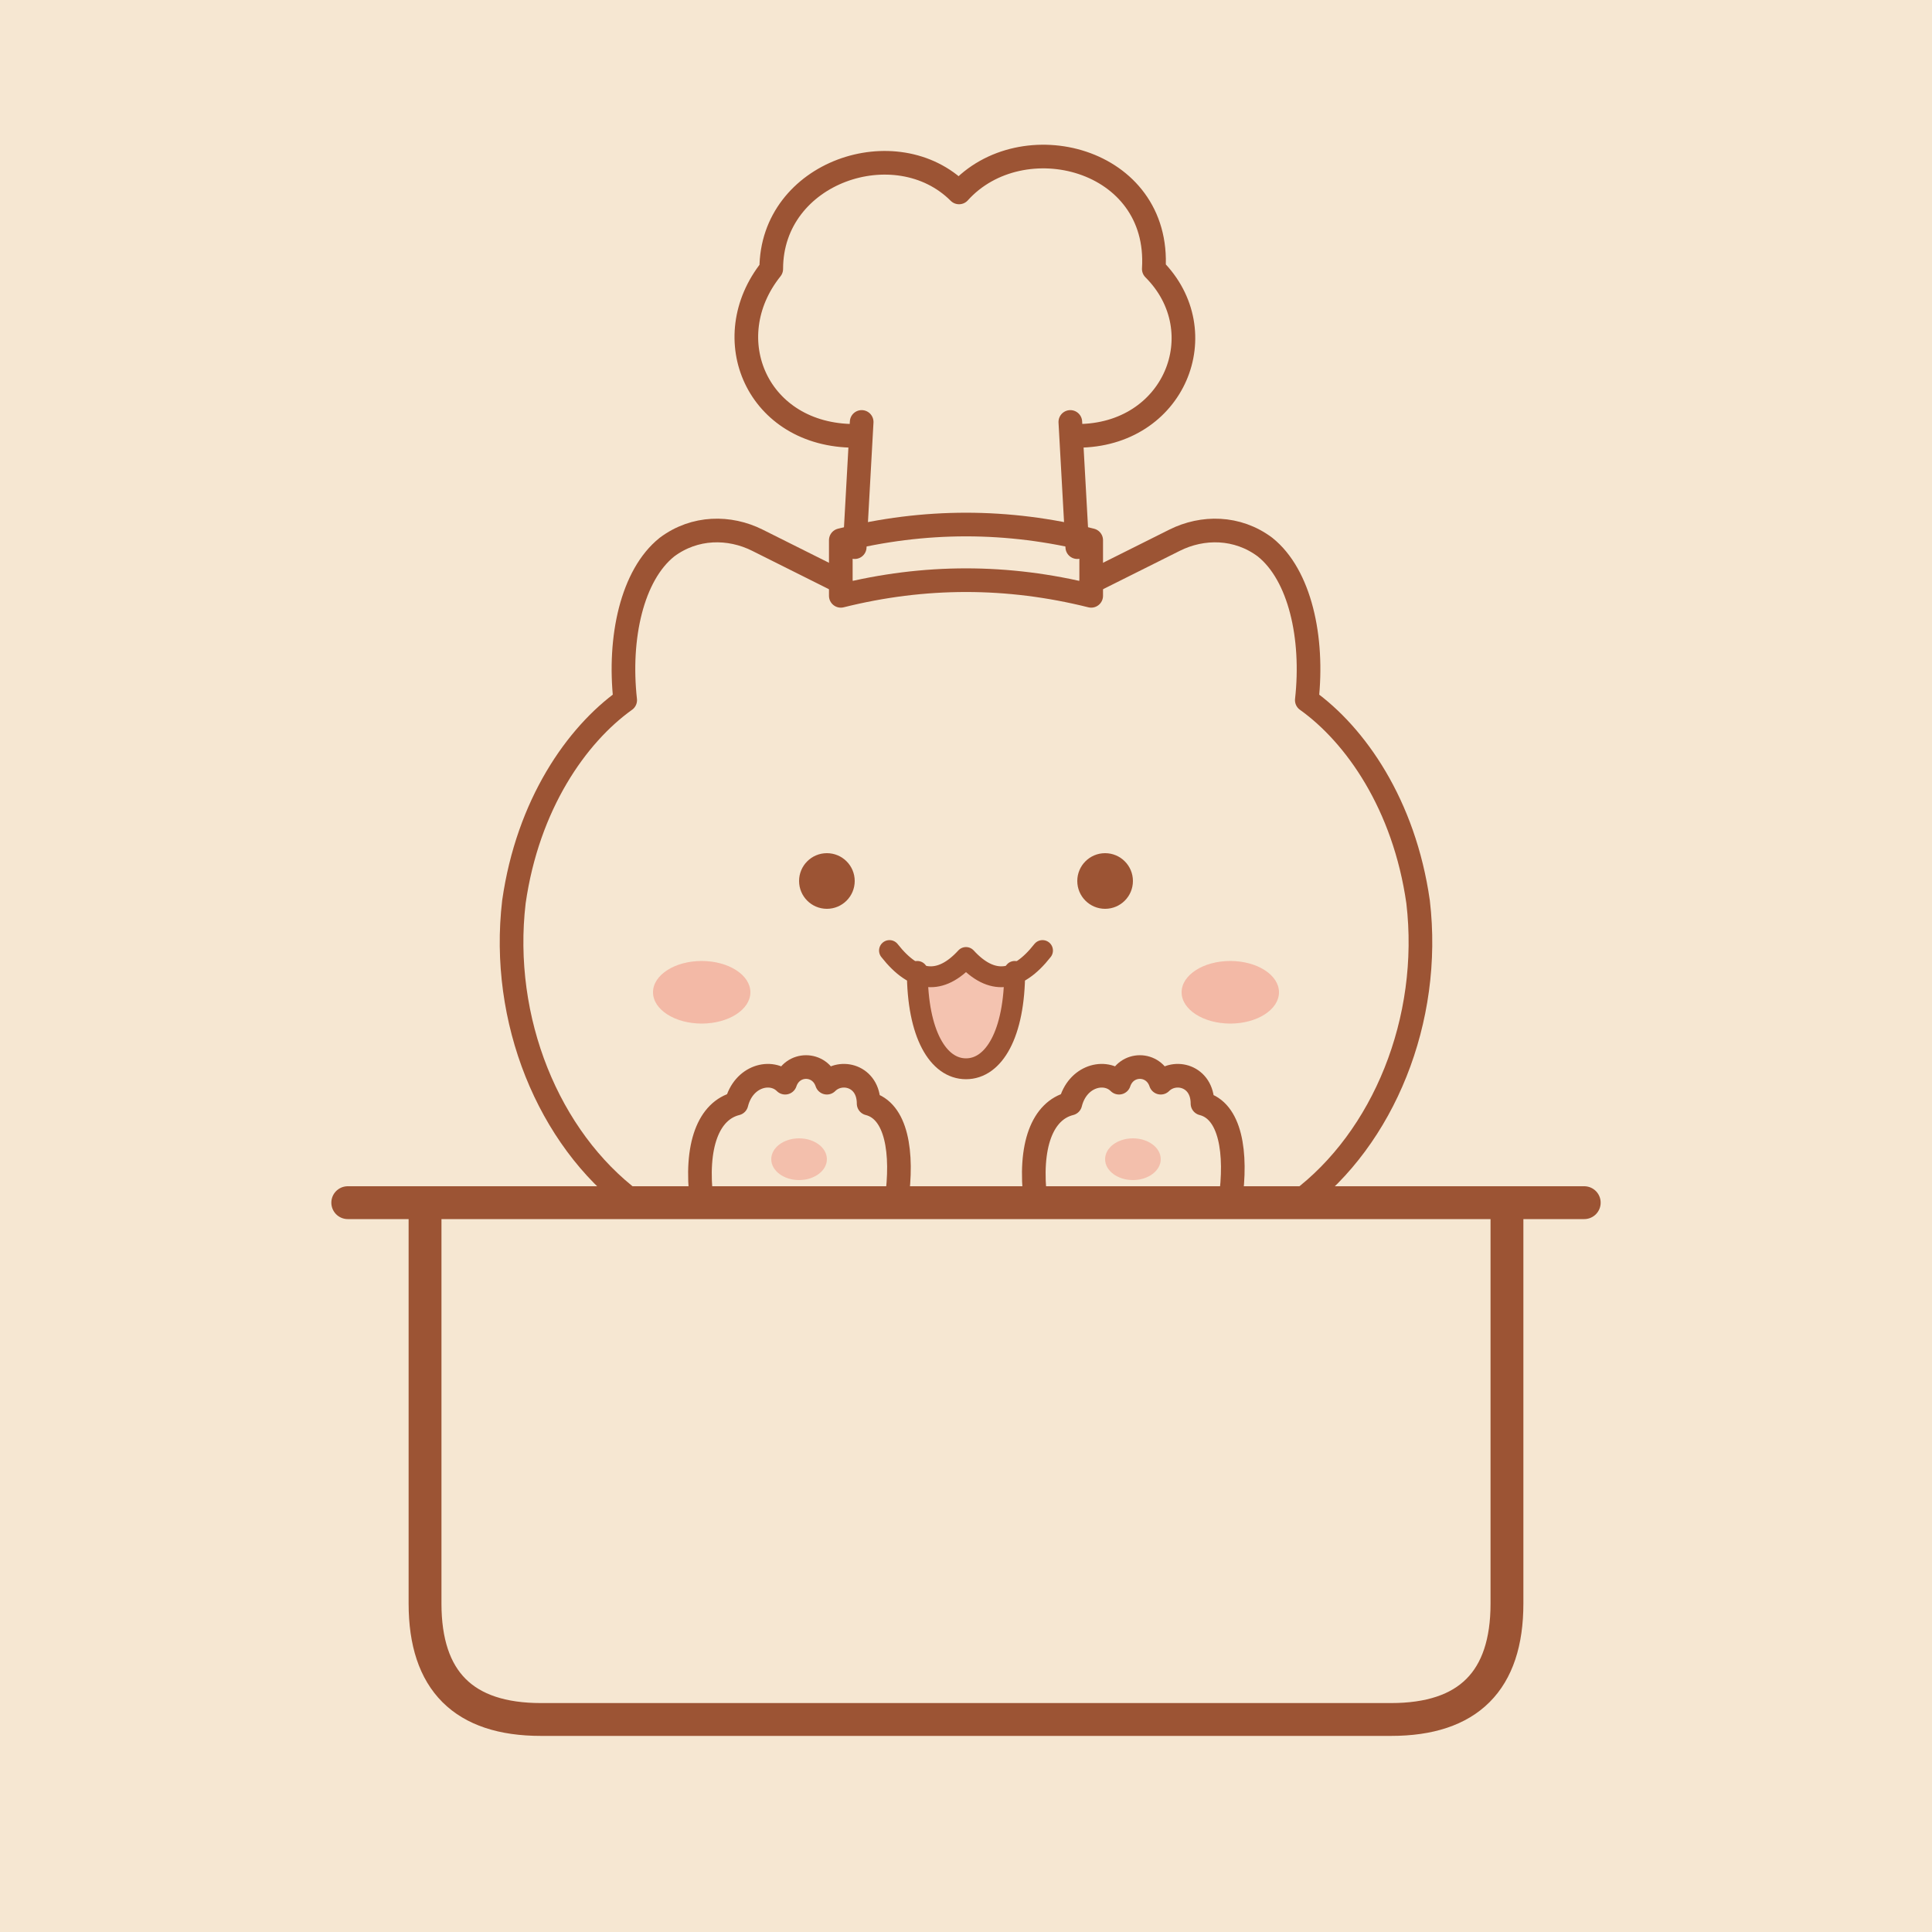
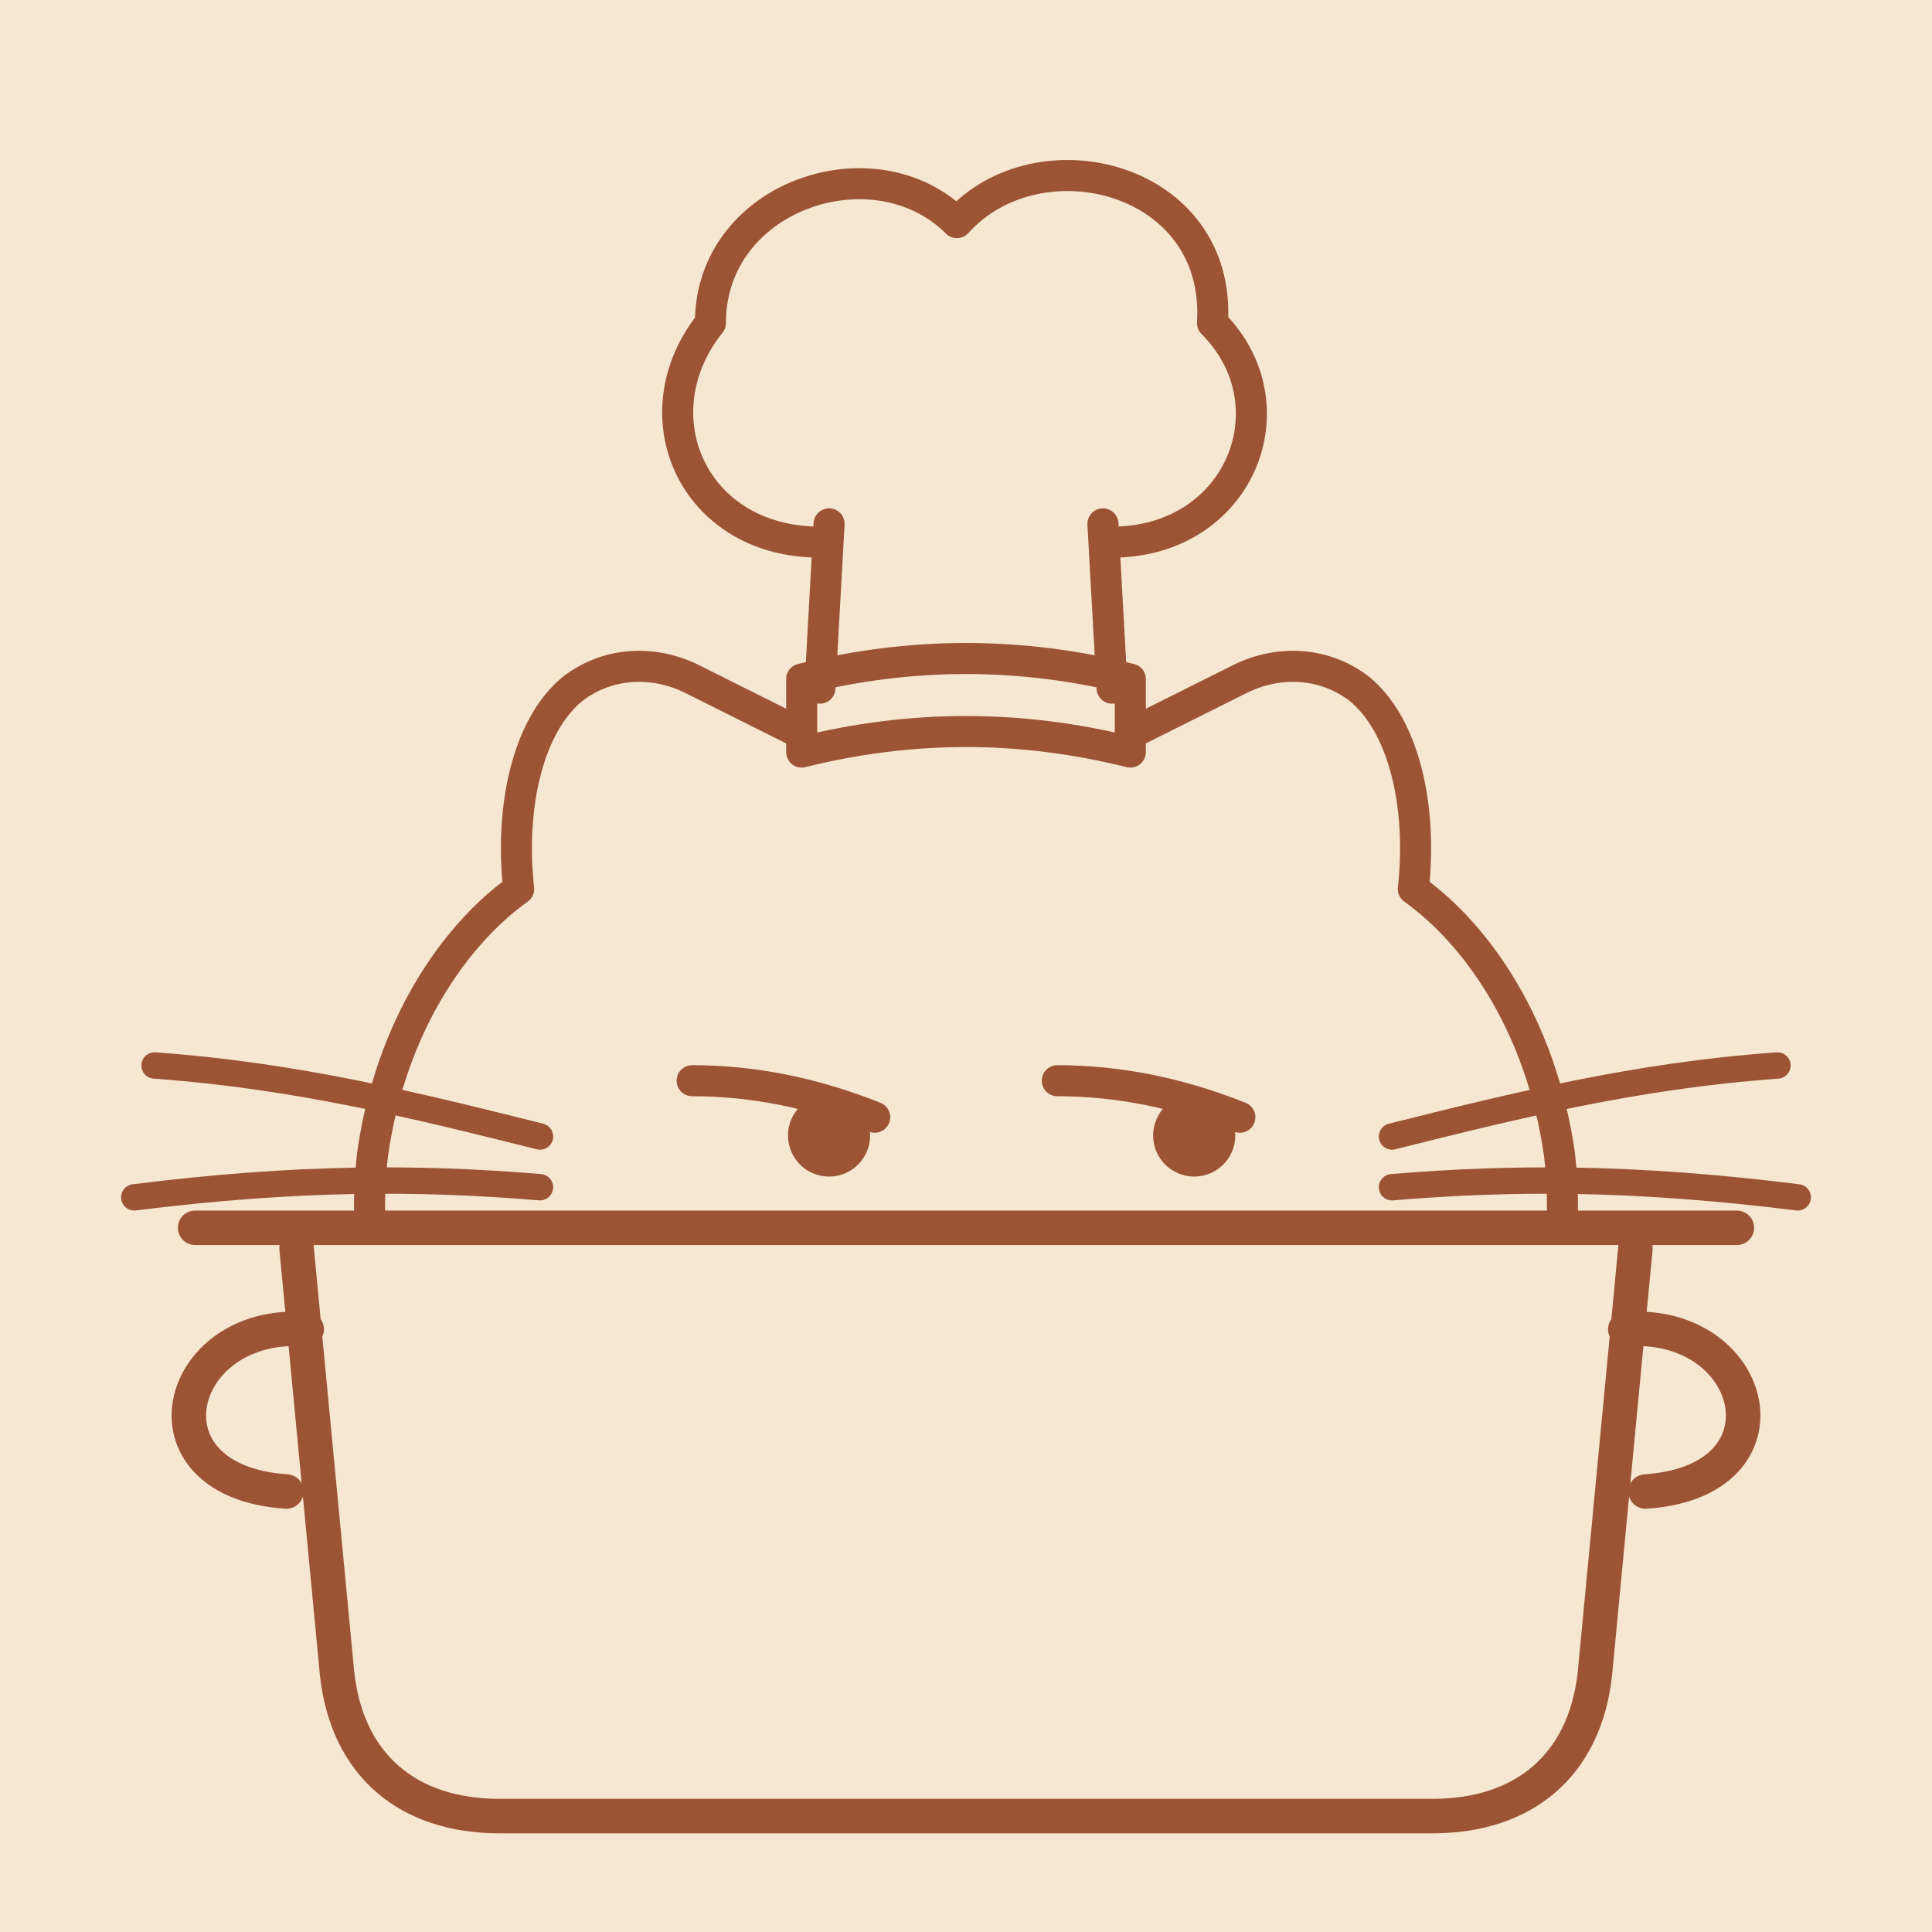
<svg xmlns="http://www.w3.org/2000/svg" viewBox="0 0 200 200">
  <rect width="200" height="200" fill="#f6e7d2" />
-   <g fill="none" stroke="#9c5434" stroke-width="3.4" stroke-linecap="round" stroke-linejoin="round" transform="translate(100 84) scale(0.72) translate(-100 -100)">
-     <path d="M84 46 C70 46 64 32 72 22 C72 8 90 2 99 11 C108 1 128 6 127 22 C136 31 130 46 116 46" />
-     <path d="M85 44 L84 62 M115 44 L116 62" />
-     <path d="M82 61 L82 69 C94 66 106 66 118 69 L118 61 C106 58 94 58 82 61" />
-     <path d="M52 156 C40 147 33 130 35 113 C37 99 44 89 51 84 C50 75 52 66 57 62 C61 59 66 59 70 61 C74 63 78 65 82 67" />
-     <path d="M118 67 C122 65 126 63 130 61 C134 59 139 59 143 62 C148 66 150 75 149 84 C156 89 163 99 165 113 C167 130 160 147 148 156" />
-     <circle cx="80" cy="110" r="4" fill="#9c5434" stroke="none" />
-     <circle cx="120" cy="110" r="4" fill="#9c5434" stroke="none" />
-     <path d="M93 123 C93 132 96 137 100 137 C104 137 107 132 107 123" fill="#f2a593" fill-opacity="0.55" stroke-width="3" />
-     <path d="M89 120 Q94.5 127 100 121 Q105.5 127 111 120" stroke-width="3" />
-     <ellipse cx="62" cy="126" rx="7" ry="4.5" fill="#f2a593" stroke="none" opacity="0.7" />
-     <ellipse cx="138" cy="126" rx="7" ry="4.5" fill="#f2a593" stroke="none" opacity="0.7" />
-     <path d="M62 156 C61 148 63 143 67 142 C68 138 72 137 74 139 C75 136 79 136 80 139 C82 137 86 138 86 142 C90 143 91 149 90 156" />
-     <path d="M110 156 C109 148 111 143 115 142 C116 138 120 137 122 139 C123 136 127 136 128 139 C130 137 134 138 134 142 C138 143 139 149 138 156" />
-     <ellipse cx="76" cy="150" rx="4" ry="3" fill="#f2a593" stroke="none" opacity="0.6" />
-     <ellipse cx="124" cy="150" rx="4" ry="3" fill="#f2a593" stroke="none" opacity="0.6" />
-   </g>
-   <g fill="none" stroke="#9c5434" stroke-width="3.4" stroke-linecap="round" stroke-linejoin="round">
-     <path d="M44 125 L44 166 Q44 178 56 178 L144 178 Q156 178 156 166 L156 125" />
-     <path d="M36 124.5 L164 124.5" />
+   <g transform="translate(100 104) scale(1.05) translate(-100 -100)">
+     <g fill="none" stroke="#9c5434" stroke-width="3.4" stroke-linecap="round" stroke-linejoin="round">
+       <defs>
+         <clipPath id="cat-clip-R0">
+           <rect x="0" y="0" width="200" height="121" />
+         </clipPath>
+       </defs>
+       <g clip-path="url(#cat-clip-R0)">
+         <g transform="translate(100 112) scale(0.9) translate(-100 -110)">
+           <path d="M84 46 C70 46 64 32 72 22 C72 8 90 2 99 11 C108 1 128 6 127 22 C136 31 130 46 116 46" />
+           <path d="M85 44 L84 62 M115 44 L116 62" />
+           <path d="M82 61 L82 69 C94 66 106 66 118 69 L118 61 C106 58 94 58 82 61" />
+           <path d="M52 156 C40 147 33 130 35 113 C37 99 44 89 51 84 C50 75 52 66 57 62 C61 59 66 59 70 61 C74 63 78 65 82 67" />
+           <path d="M118 67 C122 65 126 63 130 61 C134 59 139 59 143 62 C148 66 150 75 149 84 C156 89 163 99 165 113 C167 130 160 147 148 156" />
+           <path d="M70 105 Q80 105 90 109" />
+           <path d="M110 105 Q120 105 130 109" />
+           <circle cx="85" cy="111" r="4.5" fill="#9c5434" stroke="none" />
+           <circle cx="125" cy="111" r="4.5" fill="#9c5434" stroke="none" />
+         </g>
+       </g>
+       <g stroke-width="2.6">
+         <path d="M58 113 C46 110 34 107 20 106" />
+         <path d="M58 118 C46 117 34 117 18 119" />
+         <path d="M142 113 C154 110 166 107 180 106" />
+         <path d="M142 118 C154 117 166 117 182 119" />
+       </g>
+       <path d="M24 122 L176 122" />
+       <path d="M34 124 L38 166 C39 175 45 180 54 180 L146 180 C155 180 161 175 162 166 L166 124" />
+       <path d="M35 132 C22 131 18 147 33 148" />
+       <path d="M165 132 C178 131 182 147 167 148" />
+     </g>
  </g>
</svg>
